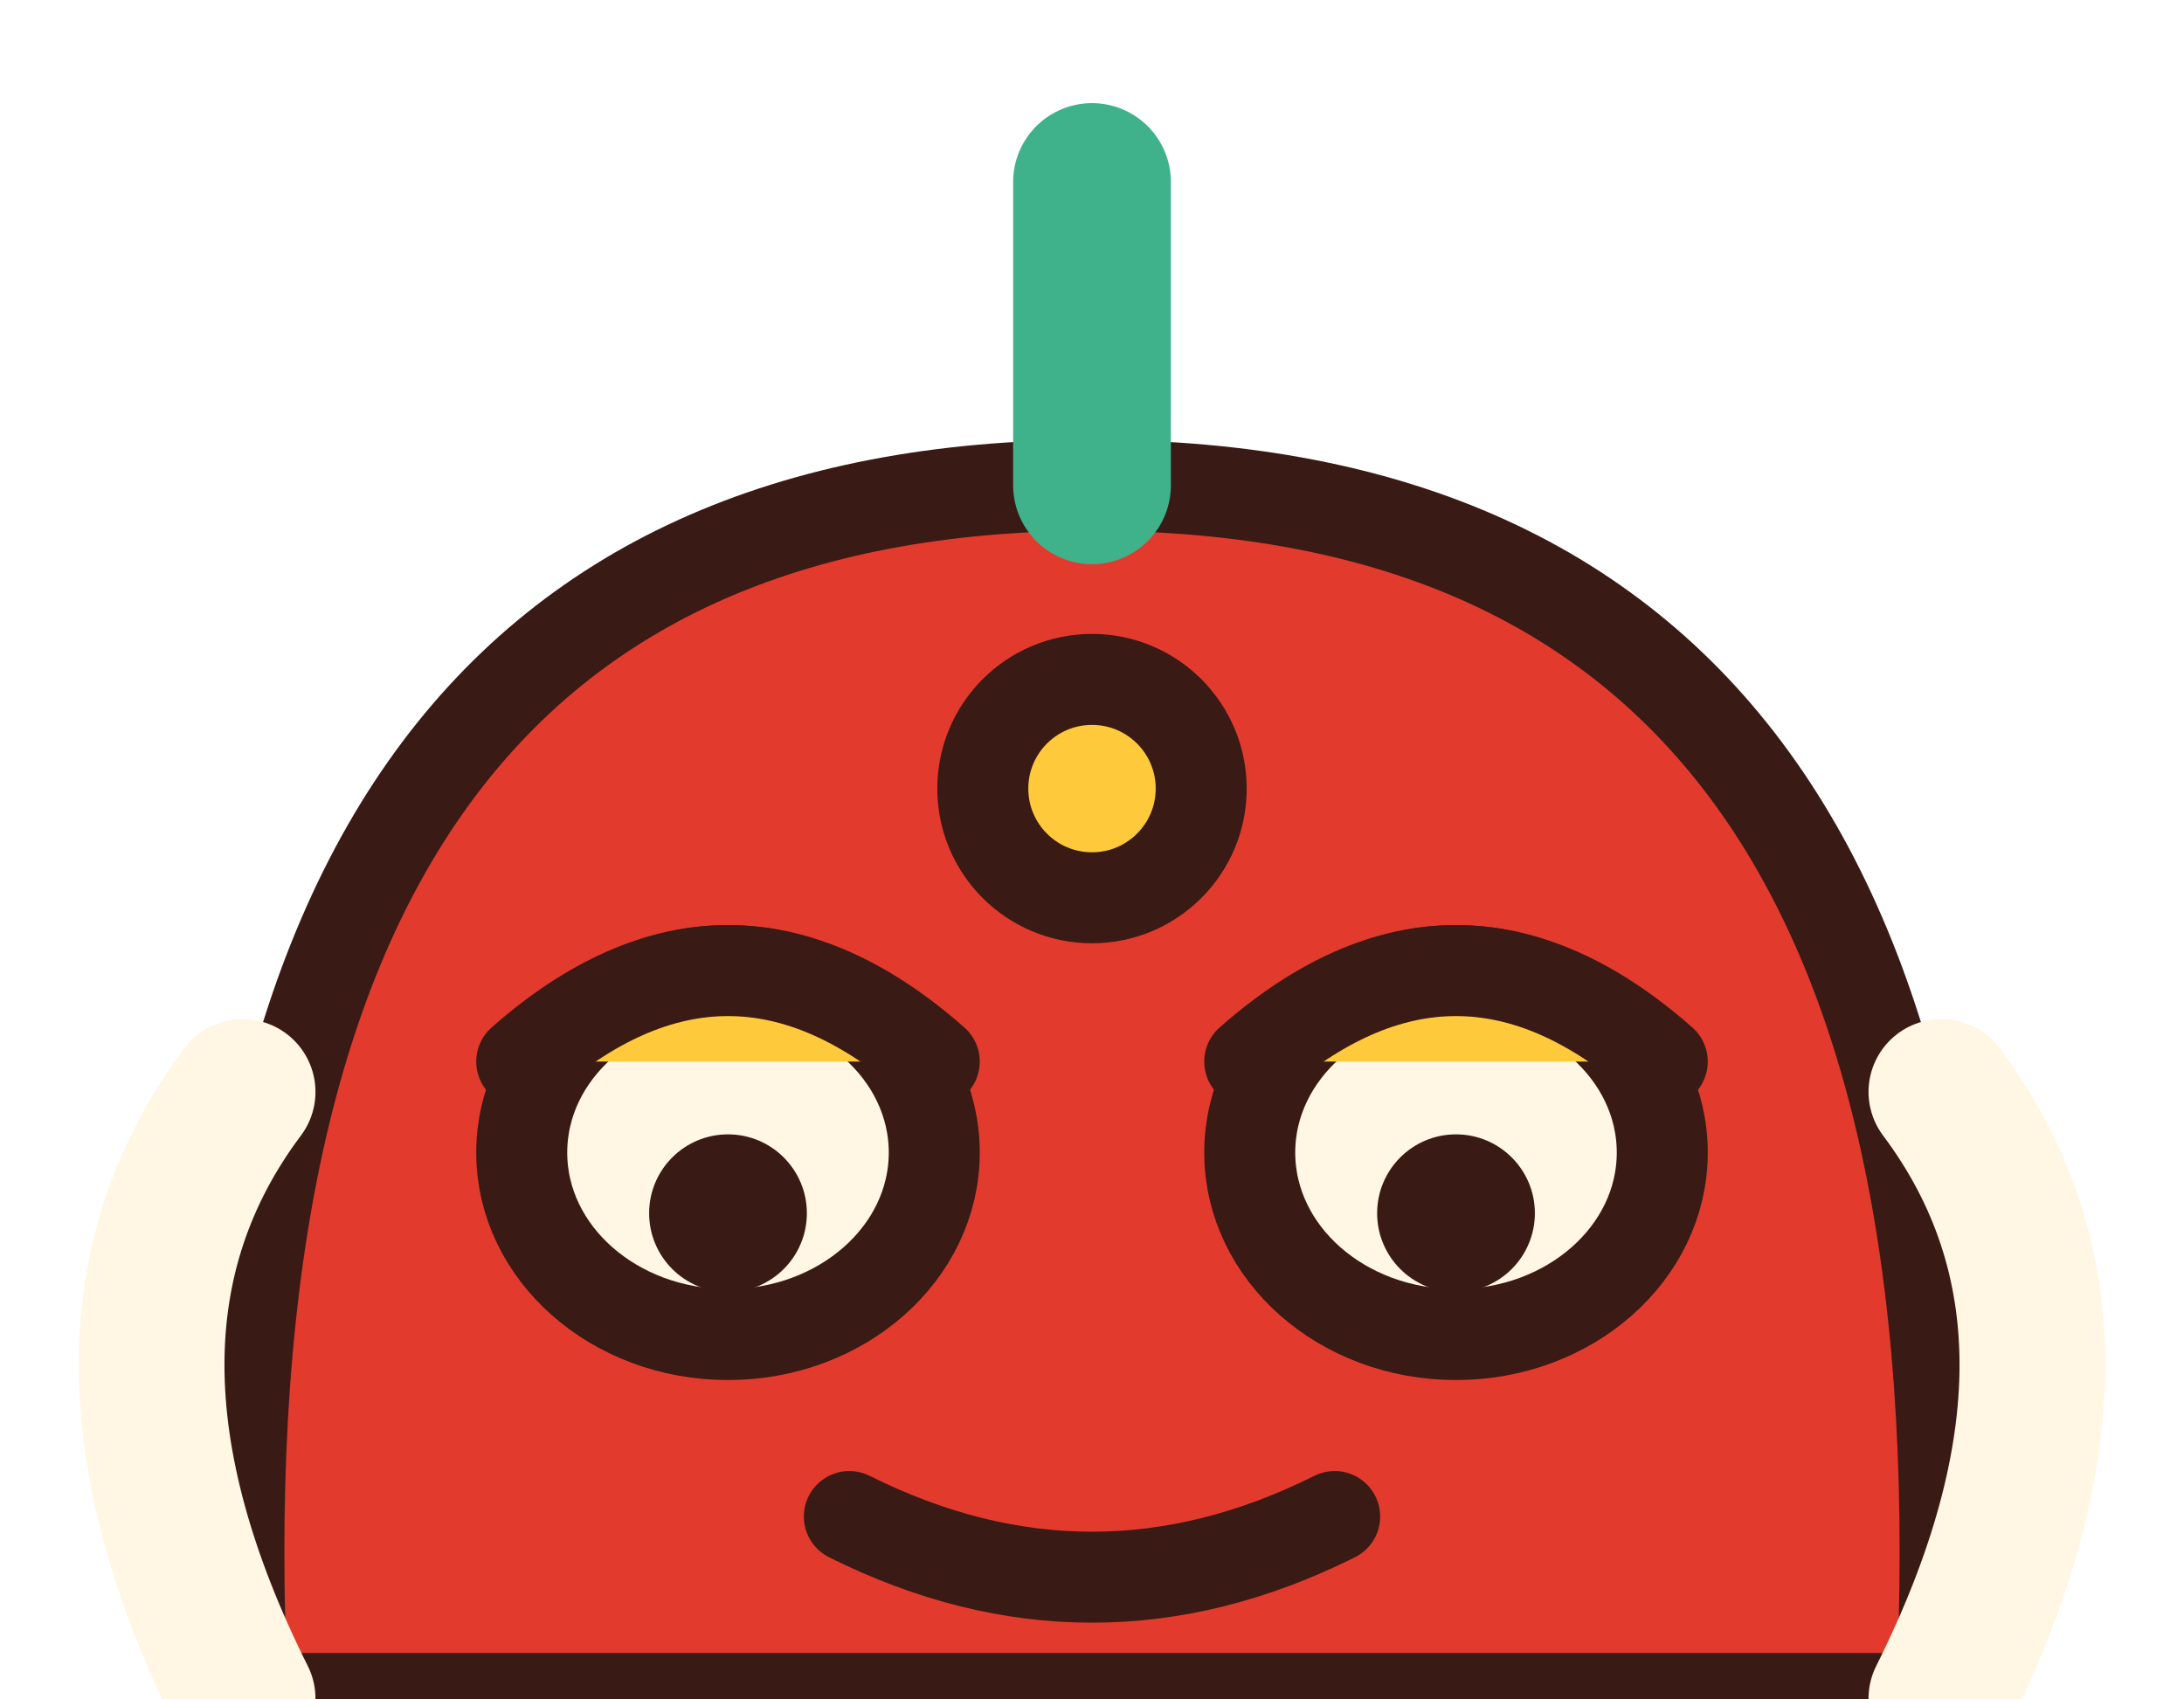
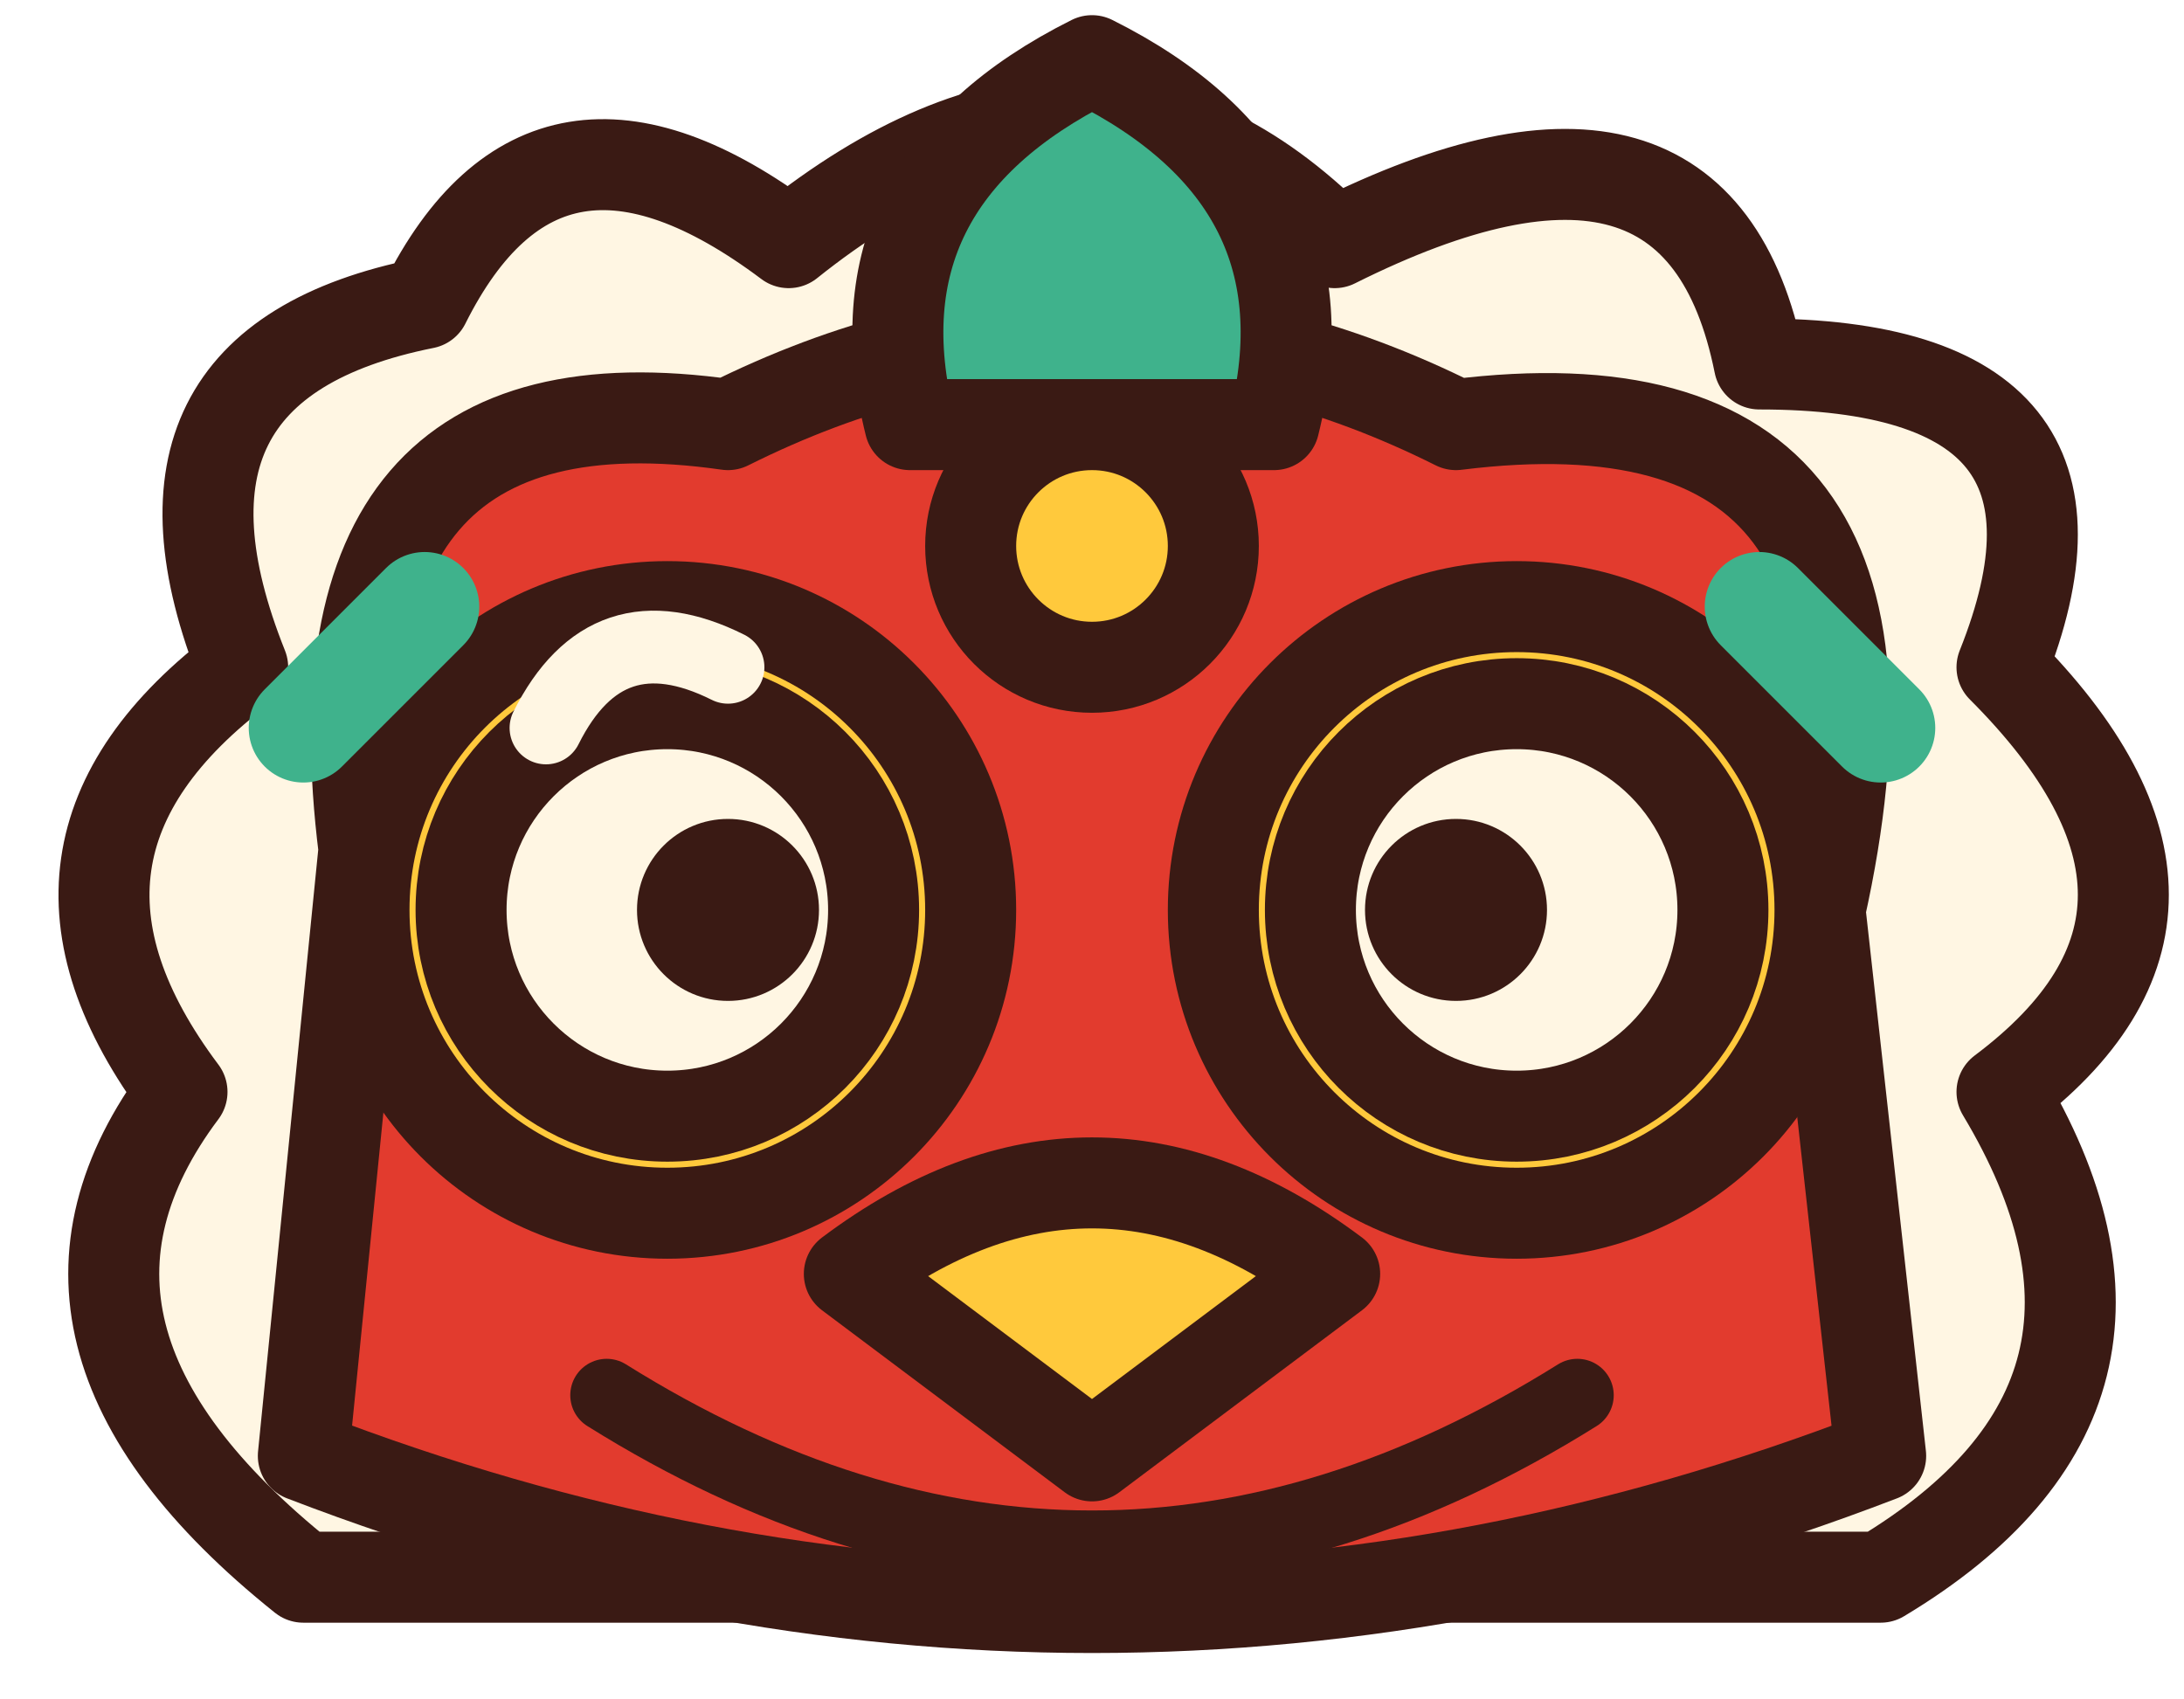
<svg xmlns="http://www.w3.org/2000/svg" viewBox="0 0 36 28">
-   <path d="M4 28q-1-20 14-20t14 20z" fill="#e23b2e" stroke="#3a1a14" stroke-width="1.5" stroke-linecap="round" stroke-linejoin="round" />
-   <path d="M4 28q-3-6 0-10m28 10q3-6 0-10" fill="none" stroke="#fff6e3" stroke-width="2.4" stroke-linecap="round" />
-   <path d="M18 8V3" stroke="#3fb28c" stroke-width="2.6" stroke-linecap="round" />
-   <circle cx="18" cy="13" r="1.8" fill="#ffc93c" stroke="#3a1a14" stroke-width="1.5" stroke-linecap="round" stroke-linejoin="round" />
-   <ellipse cx="12" cy="19" rx="3.4" ry="3" fill="#fff6e3" stroke="#3a1a14" stroke-width="1.5" stroke-linecap="round" stroke-linejoin="round" />
-   <ellipse cx="24" cy="19" rx="3.4" ry="3" fill="#fff6e3" stroke="#3a1a14" stroke-width="1.5" stroke-linecap="round" stroke-linejoin="round" />
-   <path d="M8.6 17.5q3.4-3 6.8 0M20.6 17.5q3.4-3 6.8 0" fill="#ffc93c" stroke="#3a1a14" stroke-width="1.5" stroke-linecap="round" stroke-linejoin="round" />
-   <circle cx="12" cy="20" r="1.3" fill="#3a1a14" />
-   <circle cx="24" cy="20" r="1.3" fill="#3a1a14" />
-   <path d="M14 25q4 2 8 0" fill="none" stroke="#3a1a14" stroke-width="1.5" stroke-linecap="round" stroke-linejoin="round" />
+   <path fill="#fff6e3" stroke="#3a1a14" stroke-linecap="round" stroke-linejoin="round" stroke-width="1.5" d="M5 26q-5-4-2-8-3-4 1-7-2-5 3-6 2-4 6-1 5-4 9 0 6-3 7 2 6 0 4 5 4 4 0 7 3 5-2 8Z" />
+   <path fill="#e23b2e" stroke="#3a1a14" stroke-linecap="round" stroke-linejoin="round" stroke-width="1.5" d="M6 14q-1-8 6-7 6-3 12 0 8-1 6 8l1 9q-13 5-26 0Z" />
+   <path fill="#3fb28c" stroke="#3a1a14" stroke-linecap="round" stroke-linejoin="round" stroke-width="1.5" d="M15 7q-1-4 3-6 4 2 3 6Z" />
+   <circle cx="18" cy="9" r="2" fill="#ffc93c" stroke="#3a1a14" stroke-width="1.5" />
+   <circle cx="11" cy="15" r="5" fill="#ffc93c" stroke="#3a1a14" stroke-width="1.5" />
+   <circle cx="25" cy="15" r="5" fill="#ffc93c" stroke="#3a1a14" stroke-width="1.5" />
+   <circle cx="11" cy="15" r="3.4" fill="#fff6e3" stroke="#3a1a14" stroke-width="1.5" />
+   <circle cx="25" cy="15" r="3.4" fill="#fff6e3" stroke="#3a1a14" stroke-width="1.5" />
+   <circle cx="12" cy="15" r="1.5" fill="#3a1a14" />
+   <circle cx="24" cy="15" r="1.5" fill="#3a1a14" />
+   <path fill="#ffc93c" stroke="#3a1a14" stroke-linecap="round" stroke-linejoin="round" stroke-width="1.5" d="M14 21q4-3 8 0l-4 3Z" />
+   <path fill="none" stroke="#3a1a14" stroke-linecap="round" stroke-linejoin="round" stroke-width="1.2" d="M10 23q8 5 16 0" />
+   <path fill="none" stroke="#3fb28c" stroke-linecap="round" stroke-linejoin="round" stroke-width="1.8" d="m5 12 2-2m22 0 2 2" />
+   <path fill="none" stroke="#fff6e3" stroke-linecap="round" stroke-linejoin="round" stroke-width="1.2" d="M9 12q1-2 3-1" />
</svg>
